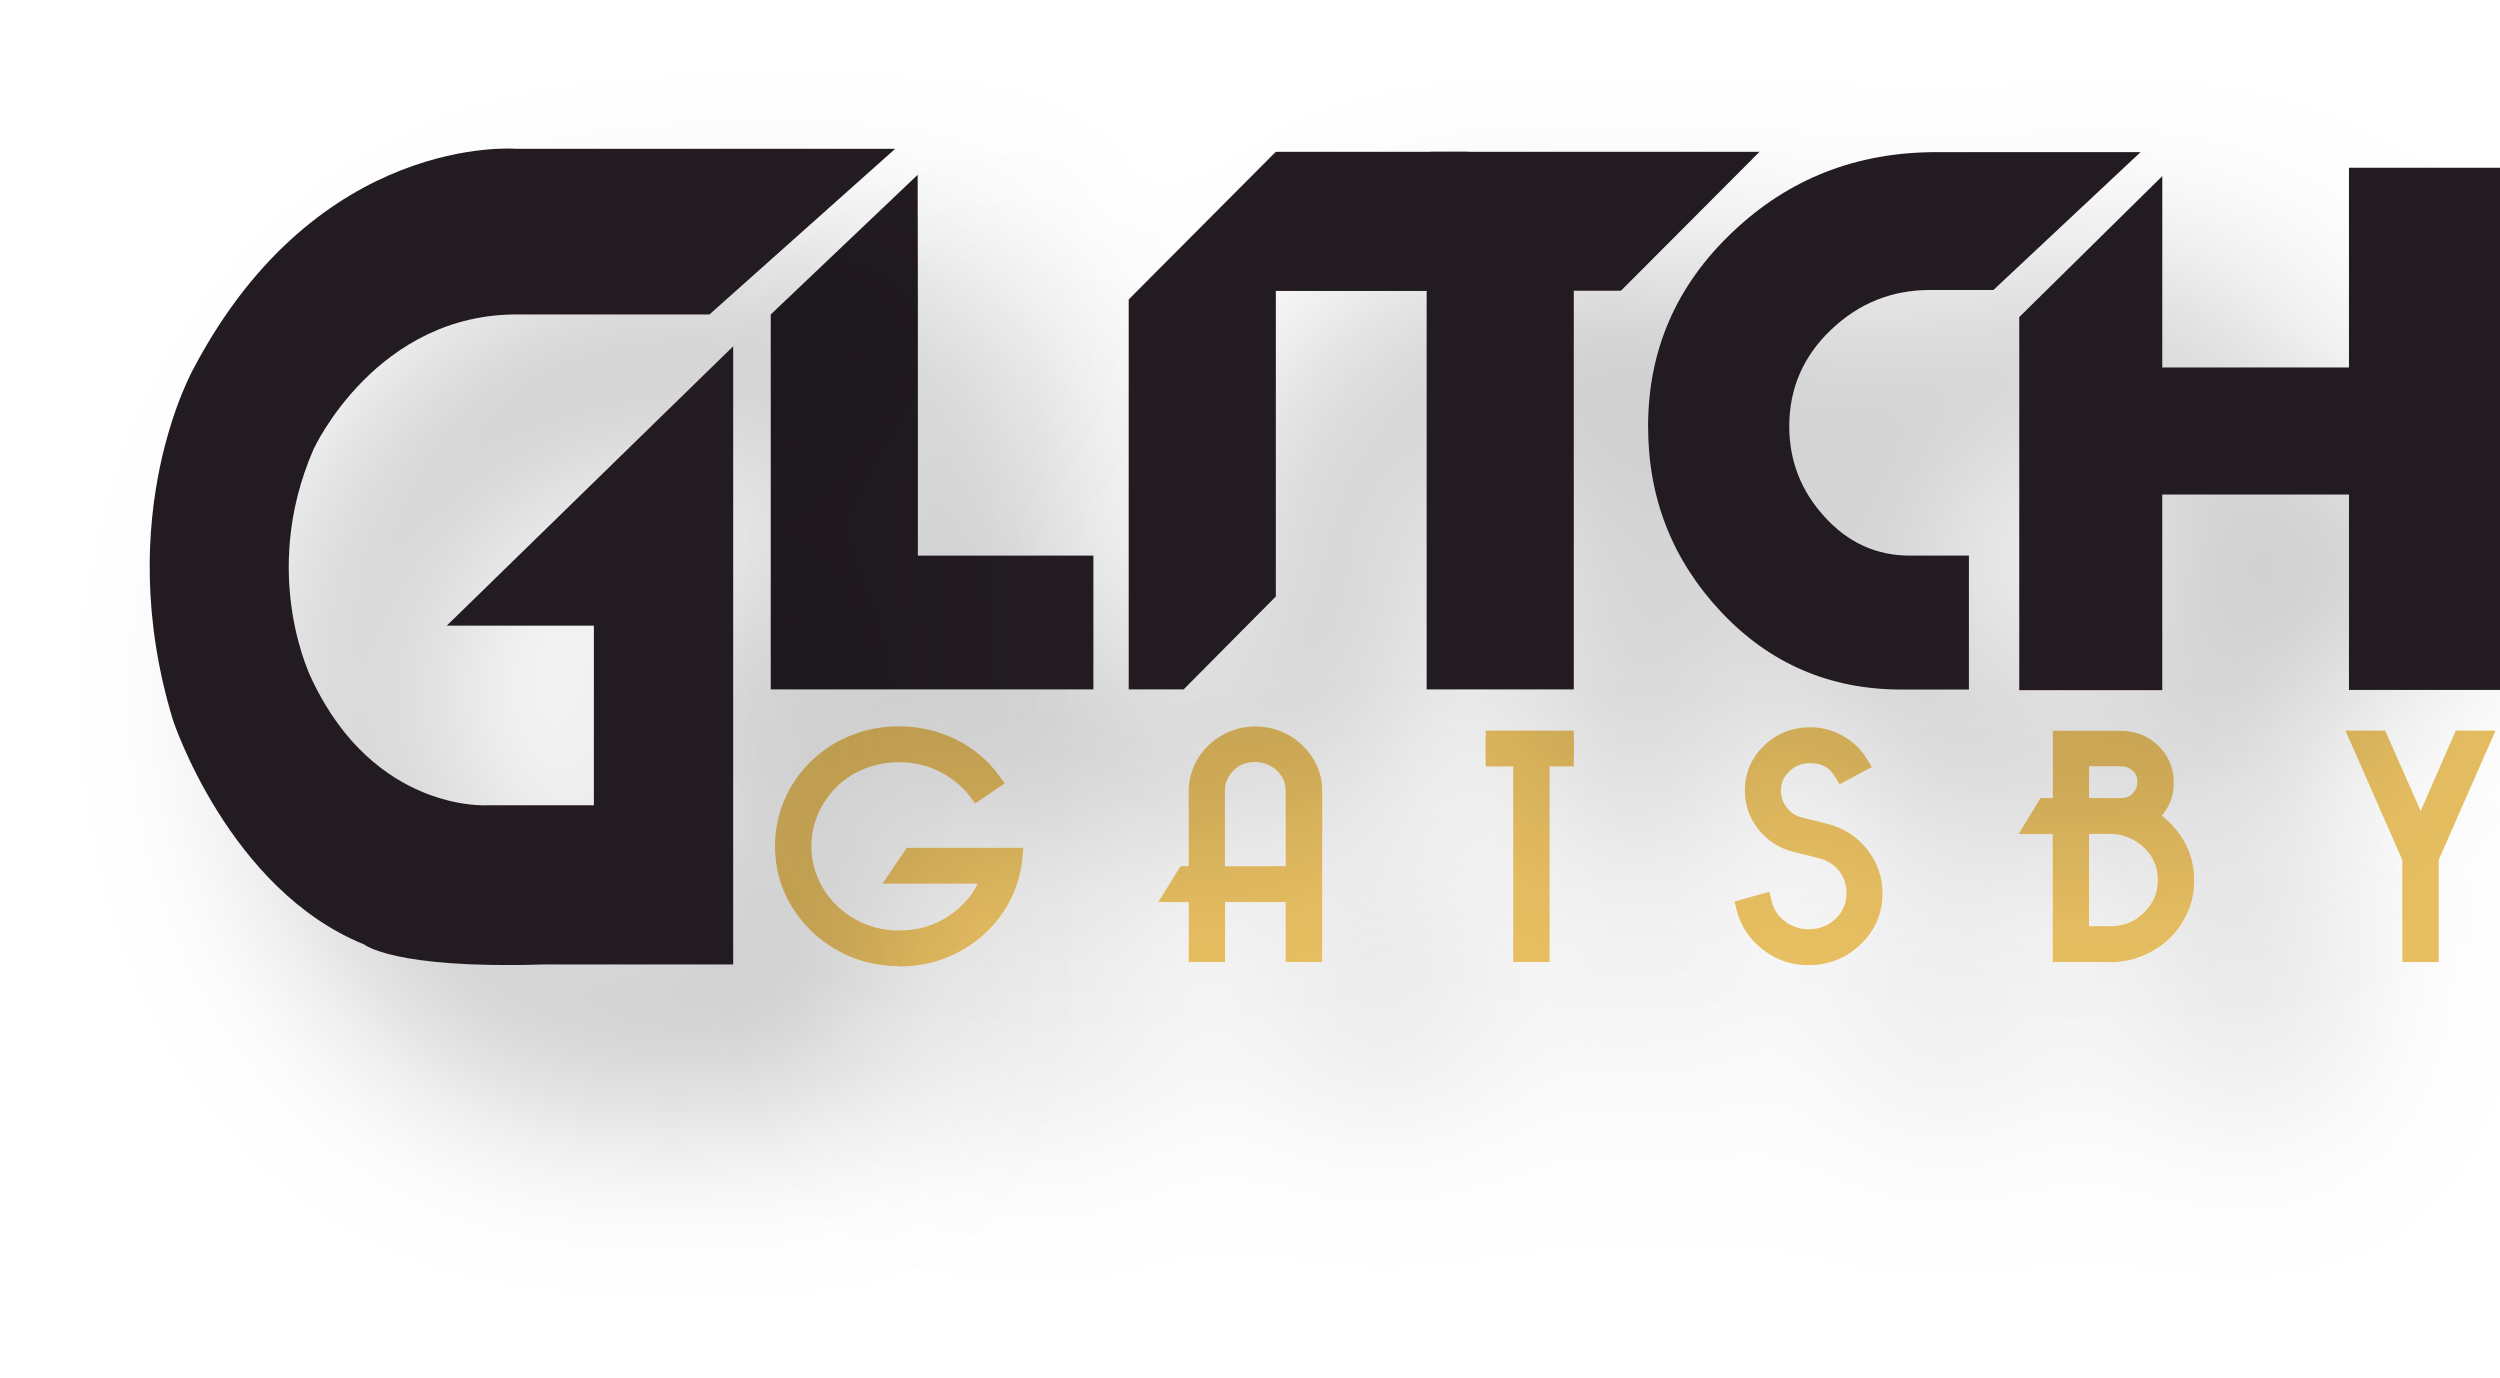
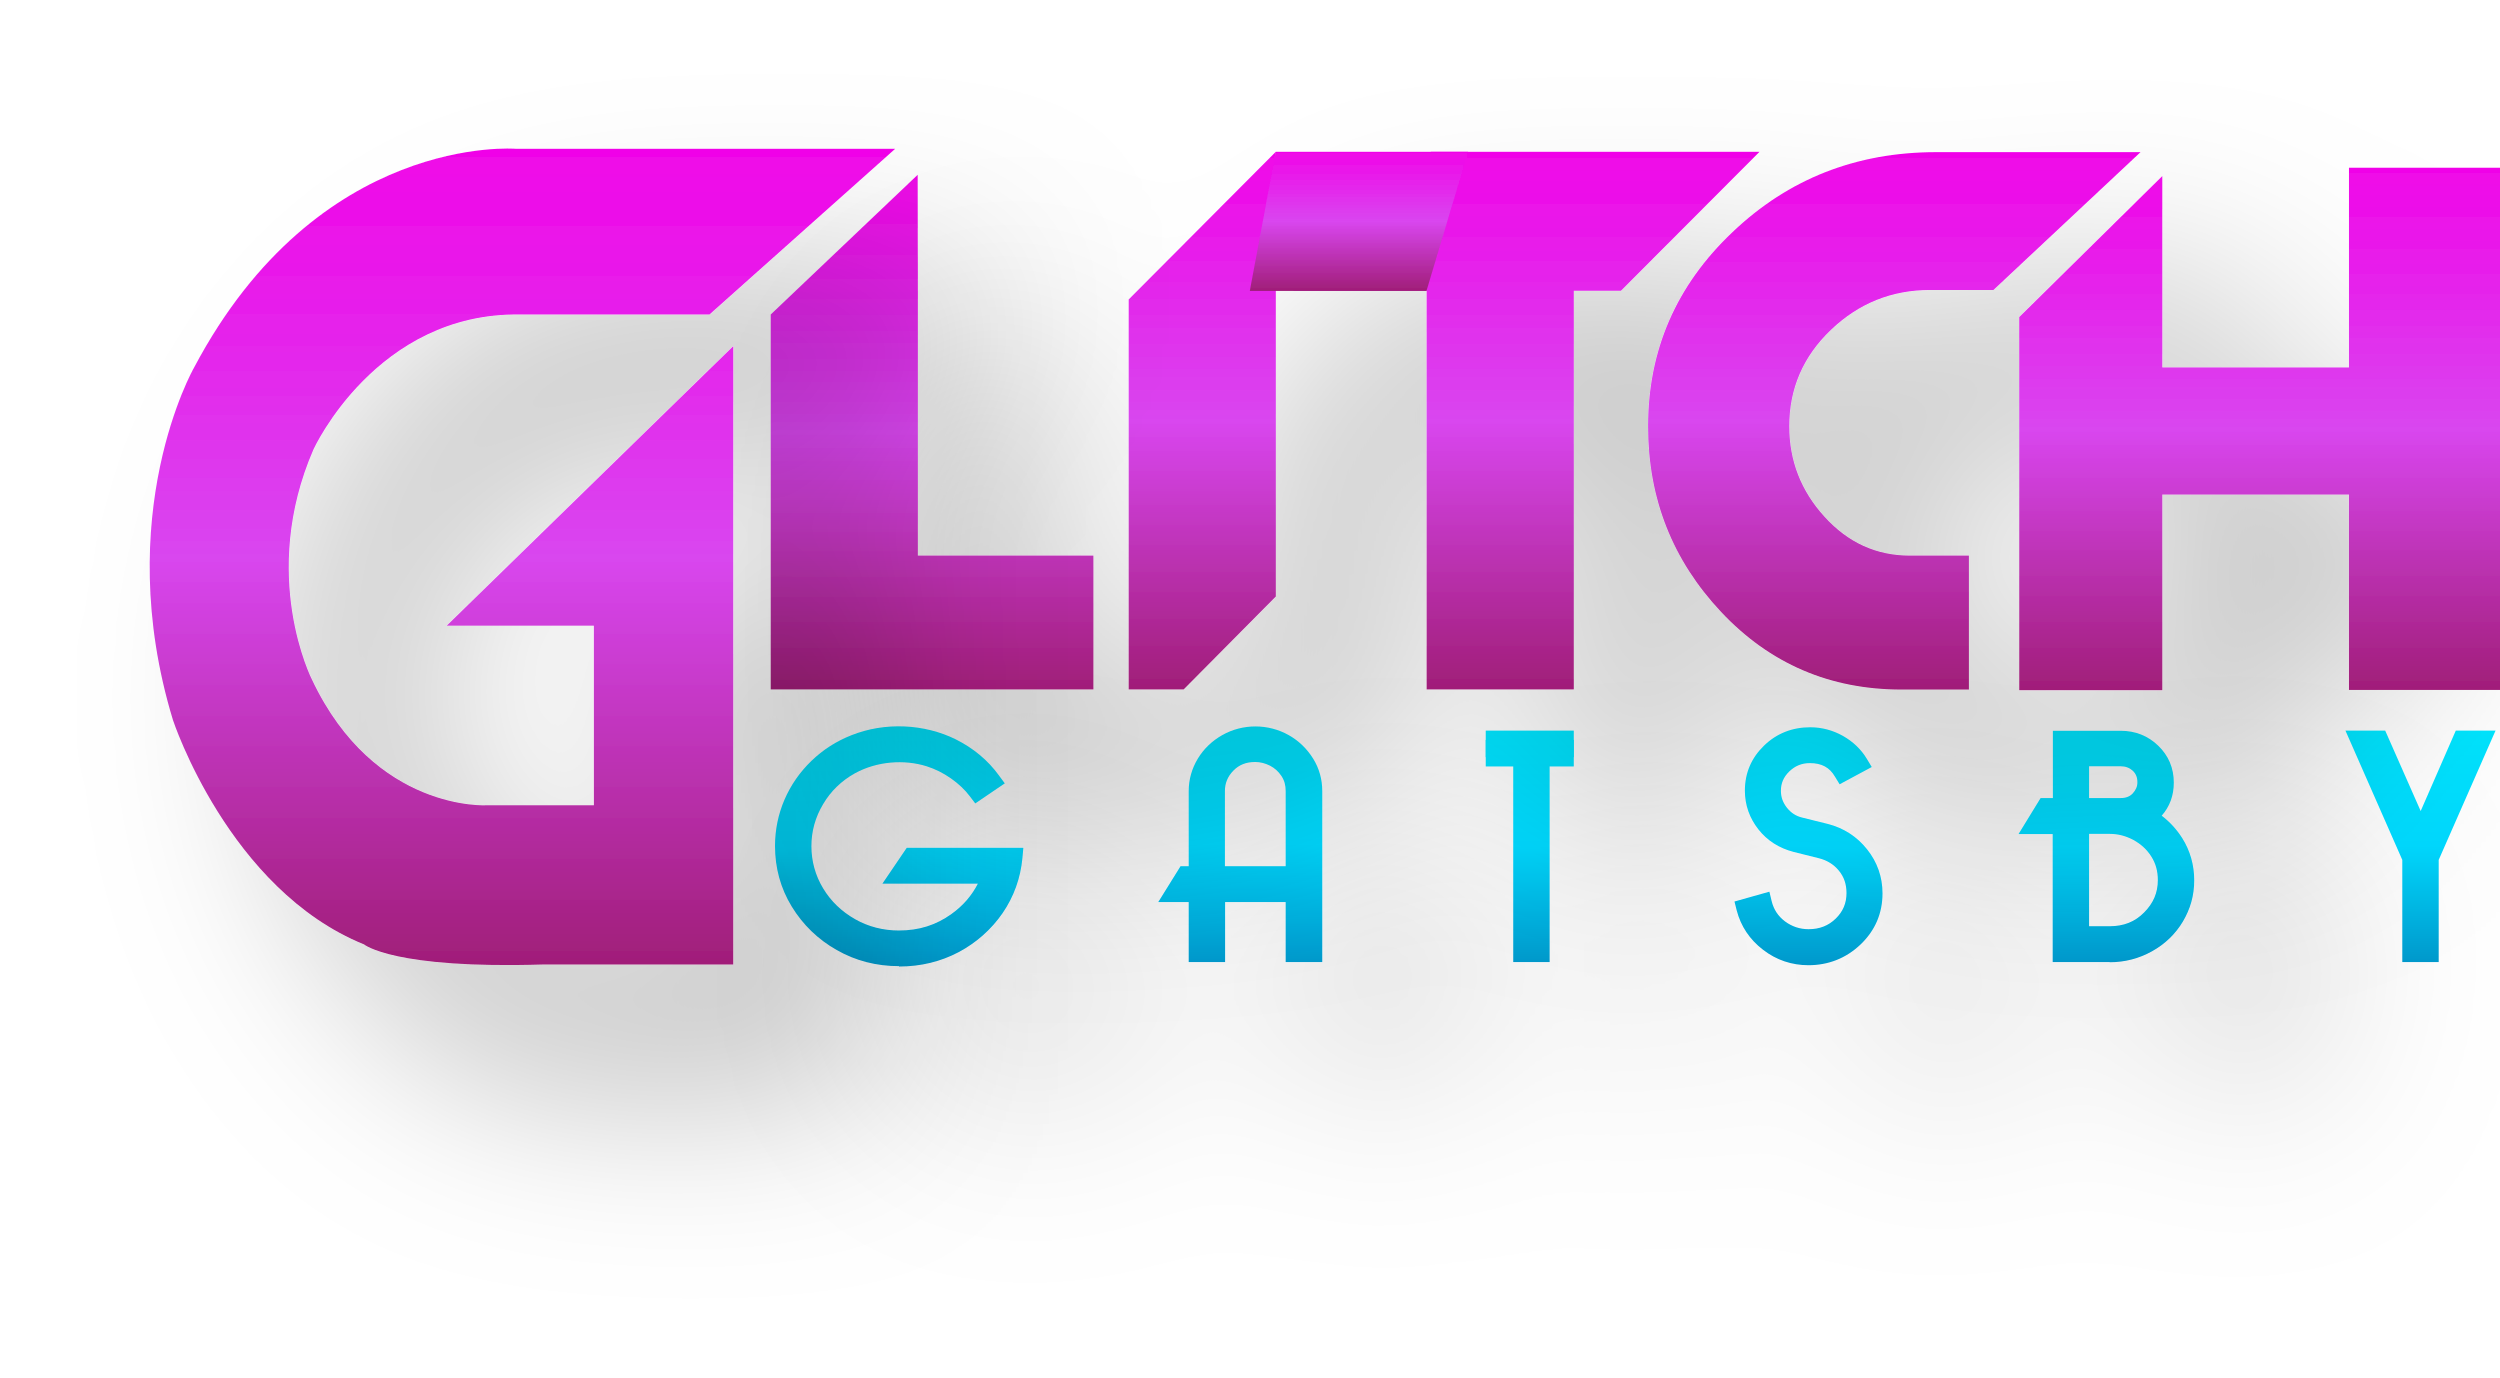
<svg xmlns="http://www.w3.org/2000/svg" viewBox="0 0 134.58 74.16">
  <defs>
-     <style>.m{filter:url(#h);}.m,.n,.o,.p{fill:#231f20;}.n{filter:url(#f);}.q{fill:#e8bf62;}.r{filter:url(#b);}.o{filter:url(#k);}.s{filter:url(#d);}</style>
+     <style>.m{filter:url(#h);}.m,.n,.o,.p{fill:url(#magenta-grad);}.n{filter:url(#f);}.q{fill:url(#cyan-grad);}.r{filter:url(#b);}.o{filter:url(#k);}.s{filter:url(#d);}</style>
+     <linearGradient id="magenta-grad" x1="0%" y1="0%" x2="0%" y2="100%">
+       <stop offset="0%" style="stop-color:#f005e8;stop-opacity:1" />
+       <stop offset="50%" style="stop-color:#d946ef;stop-opacity:1" />
+       <stop offset="100%" style="stop-color:#a01e78;stop-opacity:1" />
+     </linearGradient>
+     <linearGradient id="cyan-grad" x1="0%" y1="0%" x2="0%" y2="100%">
+       <stop offset="0%" style="stop-color:#00e5ff;stop-opacity:1" />
+       <stop offset="50%" style="stop-color:#00d9ff;stop-opacity:1" />
+       <stop offset="100%" style="stop-color:#0099cc;stop-opacity:1" />
+     </linearGradient>
+   </defs>
+   <defs>
+     <style>.m{filter:url(#h);}.m,.n,.o,.p{fill:url(#magenta-grad);}.n{filter:url(#f);}.q{fill:url(#cyan-grad);}.r{filter:url(#b);}.o{filter:url(#k);}.s{filter:url(#d);}</style>
    <filter id="b" filterUnits="userSpaceOnUse">
      <feOffset dx="7" dy="7" />
      <feGaussianBlur result="c" stdDeviation="5" />
      <feFlood flood-color="#000" flood-opacity=".25" />
      <feComposite in2="c" operator="in" />
      <feComposite in="SourceGraphic" />
    </filter>
    <filter id="d" filterUnits="userSpaceOnUse">
      <feOffset dx="7" dy="7" />
      <feGaussianBlur result="e" stdDeviation="5" />
      <feFlood flood-color="#000" flood-opacity=".25" />
      <feComposite in2="e" operator="in" />
      <feComposite in="SourceGraphic" />
    </filter>
    <filter id="f" filterUnits="userSpaceOnUse">
      <feOffset dx="7" dy="7" />
      <feGaussianBlur result="g" stdDeviation="5" />
      <feFlood flood-color="#000" flood-opacity=".25" />
      <feComposite in2="g" operator="in" />
      <feComposite in="SourceGraphic" />
    </filter>
    <filter id="h" filterUnits="userSpaceOnUse">
      <feOffset dx="7" dy="7" />
      <feGaussianBlur result="i" stdDeviation="5" />
      <feFlood flood-color="#000" flood-opacity=".25" />
      <feComposite in2="i" operator="in" />
      <feComposite in="SourceGraphic" />
    </filter>
    <filter id="k" filterUnits="userSpaceOnUse">
      <feOffset dx="7" dy="7" />
      <feGaussianBlur result="l" stdDeviation="5" />
      <feFlood flood-color="#000" flood-opacity=".25" />
      <feComposite in2="l" operator="in" />
      <feComposite in="SourceGraphic" />
+     </filter>
+     <filter id="glossy">
+       <feGaussianBlur in="SourceGraphic" stdDeviation="0.5" result="blur" />
    </filter>
  </defs>
  <g id="a">
    <g class="r">
      <g>
        <path class="q" d="M48.39,39.6c1.02,0,1.97,.22,2.85,.65,.87,.43,1.59,1.03,2.15,1.79l-.77,.52c-.29-.39-.66-.75-1.12-1.07-.45-.32-.94-.56-1.46-.72-.52-.16-1.07-.24-1.65-.24-.93,0-1.8,.22-2.6,.67-.8,.44-1.44,1.06-1.9,1.85-.47,.79-.7,1.62-.7,2.51s.23,1.75,.7,2.53c.46,.77,1.1,1.39,1.9,1.84s1.67,.67,2.6,.67c1.18,0,2.22-.33,3.13-.99,.91-.66,1.53-1.5,1.87-2.54h-4.94l.63-.93h5.47c-.09,1-.42,1.91-.99,2.73-.56,.82-1.3,1.47-2.19,1.94-.9,.47-1.89,.71-2.97,.71s-2.16-.27-3.1-.8c-.94-.53-1.68-1.26-2.24-2.17-.55-.91-.83-1.91-.83-3,0-.8,.16-1.56,.47-2.29,.31-.73,.76-1.37,1.34-1.93,.58-.56,1.24-.98,1.99-1.28,.75-.3,1.54-.45,2.37-.45Z" />
        <path class="q" d="M48.39,52.01c-1.21,0-2.34-.29-3.35-.87-1.01-.57-1.82-1.36-2.42-2.34-.6-.98-.9-2.08-.9-3.26,0-.86,.17-1.7,.51-2.49,.34-.79,.83-1.49,1.45-2.09,.62-.6,1.34-1.06,2.15-1.38,1.8-.72,3.92-.62,5.62,.22,.94,.47,1.73,1.12,2.33,1.95l.31,.42-1.59,1.08-.29-.38c-.26-.35-.6-.67-1.01-.96-.41-.29-.85-.51-1.32-.66-1.21-.38-2.68-.27-3.86,.38-.72,.4-1.3,.96-1.71,1.66-.42,.7-.63,1.46-.63,2.26s.21,1.58,.63,2.27c.42,.7,1,1.25,1.72,1.66,.72,.41,1.52,.61,2.36,.61,1.08,0,2-.29,2.83-.89,.63-.45,1.09-.99,1.42-1.63h-5.14l1.31-1.93h6.28l-.05,.55c-.1,1.08-.46,2.08-1.07,2.97-.61,.88-1.41,1.59-2.37,2.1-.97,.51-2.04,.77-3.2,.77Z" />
      </g>
      <g>
        <path class="q" d="M65.45,48.06v3.23h-.96v-3.23h-1.24l.58-.93h.66v-4.55c0-.53,.14-1.02,.42-1.48,.28-.46,.66-.83,1.13-1.1,.48-.27,.99-.4,1.54-.4s1.06,.13,1.54,.4c.48,.27,.86,.63,1.13,1.1,.28,.46,.42,.95,.42,1.48v8.71h-.96v-3.23h-4.26Zm0-.93h4.26v-4.55c0-.4-.1-.76-.31-1.08-.2-.31-.47-.56-.79-.73-.33-.17-.67-.25-1.03-.25-.63,0-1.14,.21-1.54,.62-.4,.42-.59,.89-.59,1.43v4.55Z" />
        <path class="q" d="M71.17,51.79h-1.96v-3.23h-3.26v3.23h-1.96v-3.23h-1.64l1.2-1.93h.44v-4.05c0-.62,.17-1.21,.49-1.74,.32-.53,.77-.96,1.32-1.27,1.1-.62,2.46-.62,3.57,0,.55,.31,.99,.74,1.32,1.27,.33,.53,.49,1.12,.49,1.74v9.21Zm-5.22-5.16h3.26v-4.05c0-.31-.07-.57-.23-.81-.16-.24-.36-.42-.61-.55-.26-.13-.52-.2-.8-.2-.49,0-.87,.15-1.18,.47-.31,.32-.45,.68-.45,1.09v4.05Z" />
      </g>
      <g>
        <polygon class="q" points="79.98 39.83 79.98 40.76 81.96 40.76 81.96 51.29 82.92 51.29 82.92 40.76 84.72 40.76 84.72 39.83 79.98 39.83" />
        <polygon class="q" points="79.98 39.33 79.98 41.26 81.46 41.26 81.46 51.79 83.42 51.79 83.42 41.26 84.72 41.26 84.72 39.33 79.98 39.33" />
      </g>
      <g>
        <path class="q" d="M94.88,48.63c.14,.57,.44,1.03,.91,1.38,.47,.35,.99,.52,1.57,.52,.72,0,1.32-.24,1.81-.72,.48-.48,.72-1.05,.72-1.73,0-.6-.17-1.1-.52-1.52-.35-.42-.8-.7-1.35-.83l-1.36-.34c-.66-.17-1.2-.51-1.62-1.04-.41-.52-.62-1.11-.62-1.78,0-.81,.29-1.5,.88-2.06,.59-.57,1.3-.85,2.14-.85,.53,0,1.04,.13,1.51,.4,.47,.26,.84,.62,1.11,1.05l-.84,.45c-.38-.65-.98-.98-1.78-.98-.57,0-1.06,.2-1.46,.6-.4,.4-.6,.86-.6,1.39,0,.46,.15,.87,.44,1.23,.29,.36,.65,.59,1.08,.69l1.36,.34c.76,.19,1.38,.59,1.86,1.2,.48,.61,.73,1.29,.73,2.05,0,.94-.34,1.74-1.03,2.39-.69,.65-1.51,.98-2.46,.98-.8,0-1.52-.24-2.15-.72-.63-.48-1.04-1.1-1.24-1.85l.91-.25Z" />
        <path class="q" d="M97.36,51.96c-.91,0-1.74-.28-2.45-.83-.72-.55-1.2-1.27-1.42-2.12l-.12-.48,1.88-.53,.12,.5c.11,.46,.35,.82,.72,1.1,.38,.28,.8,.42,1.27,.42,.59,0,1.07-.19,1.46-.57,.39-.38,.58-.83,.58-1.37,0-.48-.13-.87-.41-1.21-.28-.34-.64-.56-1.08-.67l-1.36-.34c-.77-.2-1.41-.6-1.89-1.21-.48-.61-.73-1.31-.73-2.09,0-.95,.35-1.76,1.03-2.42,.68-.66,1.52-.99,2.49-.99,.62,0,1.21,.16,1.75,.46,.55,.31,.98,.72,1.29,1.23l.27,.45-1.73,.93-.25-.41c-.29-.5-.72-.73-1.35-.73-.44,0-.8,.15-1.11,.45-.31,.3-.45,.64-.45,1.04,0,.35,.11,.64,.33,.92,.22,.27,.48,.44,.81,.52l1.37,.34c.87,.22,1.58,.68,2.13,1.37,.55,.69,.83,1.49,.83,2.37,0,1.08-.4,2.01-1.19,2.76-.78,.74-1.73,1.11-2.81,1.11Z" />
      </g>
      <g>
        <path class="q" d="M115.55,43.96c.62,.34,1.12,.81,1.5,1.41,.38,.6,.58,1.27,.58,2.01s-.18,1.36-.54,1.96c-.36,.6-.85,1.08-1.48,1.42-.62,.35-1.3,.52-2.04,.52h-2.57v-6.89h-1.45l.58-.94h.87v-3.62h3.16c.65,0,1.21,.22,1.67,.67,.46,.45,.69,.99,.69,1.63,0,.78-.33,1.39-.98,1.84Zm-3.58-.49h2.2c.42,0,.76-.14,1.01-.41,.26-.27,.39-.59,.39-.93,0-.4-.14-.73-.41-.99-.28-.25-.61-.38-.99-.38h-2.2v2.71Zm0,.93v5.97h1.61c.88,0,1.62-.3,2.21-.89,.59-.6,.88-1.29,.88-2.09,0-.57-.14-1.08-.43-1.53-.29-.45-.67-.8-1.14-1.06-.48-.26-.98-.39-1.52-.39h-1.61Z" />
        <path class="q" d="M113.57,51.79h-3.07v-6.89h-1.84l1.19-1.94h.66v-3.62h3.66c.78,0,1.46,.27,2.01,.8,.56,.54,.84,1.21,.84,1.99,0,.7-.22,1.29-.65,1.78,.43,.33,.8,.73,1.1,1.2,.43,.68,.65,1.45,.65,2.28s-.21,1.54-.61,2.22c-.4,.67-.96,1.21-1.66,1.6-.7,.39-1.46,.59-2.28,.59Zm-1.11-1.93h1.11c.75,0,1.36-.24,1.85-.74,.5-.5,.74-1.07,.74-1.74,0-.48-.11-.89-.35-1.27-.24-.38-.56-.67-.96-.89-.41-.22-.83-.33-1.28-.33h-1.11v4.97Zm1.82-5.9c.15,.03,.3,.07,.44,.12l-.14-.08,.18-.12c-.15,.05-.31,.07-.49,.08Zm-1.82-1h1.7c.28,0,.49-.08,.65-.25,.17-.19,.25-.37,.25-.6,0-.26-.08-.46-.25-.62-.18-.16-.39-.24-.65-.24h-1.7v1.71Z" />
      </g>
      <g>
        <path class="q" d="M129.82,46.19l-2.79-6.35h1.05l2.23,5.07,2.22-5.07h1.05l-2.79,6.35v5.1h-.96v-5.1Z" />
        <polygon class="q" points="131.28 51.79 129.32 51.79 129.32 46.29 126.26 39.33 128.4 39.33 130.31 43.66 132.2 39.33 134.34 39.33 131.28 46.29 131.28 51.79" />
      </g>
    </g>
    <g class="s">
      <polygon class="p" points="58.86 29.91 49.41 29.91 49.41 15.68 49.4 9.41 41.49 16.93 41.49 37.11 58.86 37.11 58.86 29.91" />
      <polyline class="p" points="68.68 32.11 68.68 8.17 60.76 16.12 60.76 37.11 63.72 37.11" />
      <path class="p" d="M69.61,15.65l7.42-7.48h17.69l-7.46,7.48h-17.66Zm7.19,.01l7.92-7.49v28.94h-7.92V15.66Z" />
      <path class="p" d="M105.99,29.91v7.21h-3.63c-3.85,0-7.09-1.39-9.71-4.18-2.62-2.79-3.93-6.11-3.93-9.99,0-4.09,1.51-7.58,4.54-10.45,3.02-2.88,6.68-4.31,10.97-4.31h11l-7.92,7.42h-3.41c-2.05,0-3.83,.71-5.33,2.14-1.5,1.43-2.25,3.16-2.25,5.2,0,1.85,.63,3.48,1.9,4.87,1.26,1.39,2.79,2.09,4.59,2.09h3.19Z" />
      <path class="p" d="M108.7,17.07l7.7-7.59v27.67h-7.7V17.07Zm6.42,2.71h13.05l.43,6.84h-13.9l.43-6.84Zm11.33-10.75h8.13v28.11h-8.13V9.03Z" />
      <polyline class="p" points="68.68 8.17 79.03 8.17 76.79 15.66 67.28 15.66" />
    </g>
    <path class="n" d="M32.15,22.25" />
    <path class="m" d="M34.75,22.39" />
  </g>
  <g id="j">
    <path class="o" d="M38.19,16.93l10-8.92H27.77s-10.63-.88-17.33,11.79c0,0-4.5,7.88-1.13,18.96,0,0,3,9.13,10.29,12.08,0,0,1.58,1.33,9.62,1.08h10.25V18.64l-15.42,15.04h7.92v9.67h-5.75s-6.04,.38-9.42-6.75c0,0-2.88-5.62,.08-12.42,0,0,3.38-7.38,11.12-7.25h10.17Z" />
  </g>
</svg>
